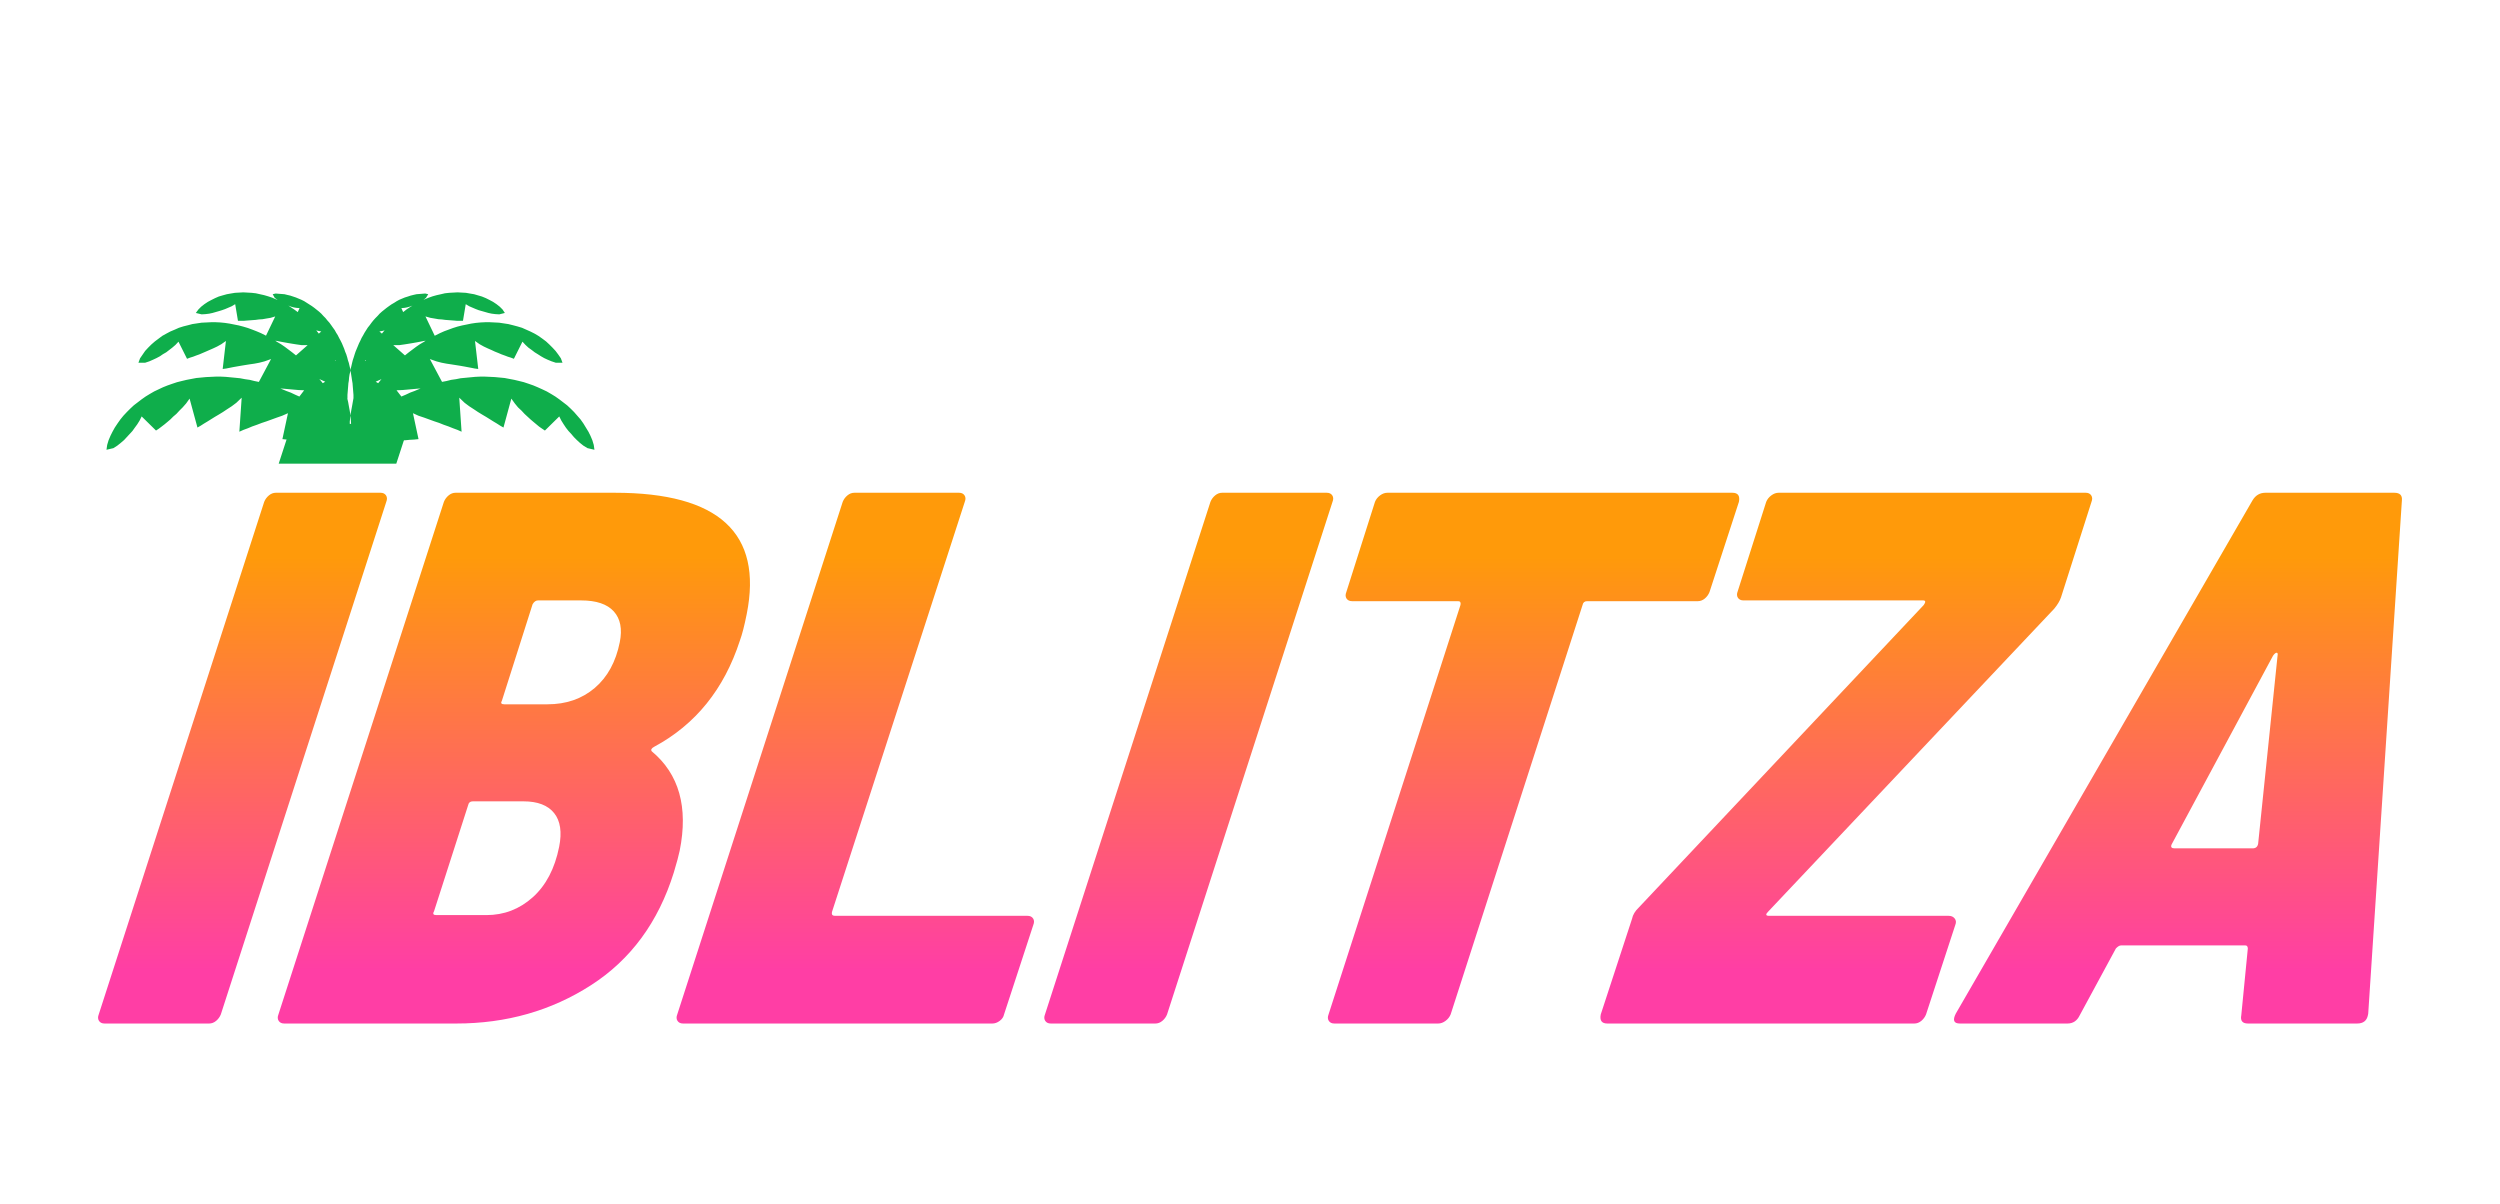
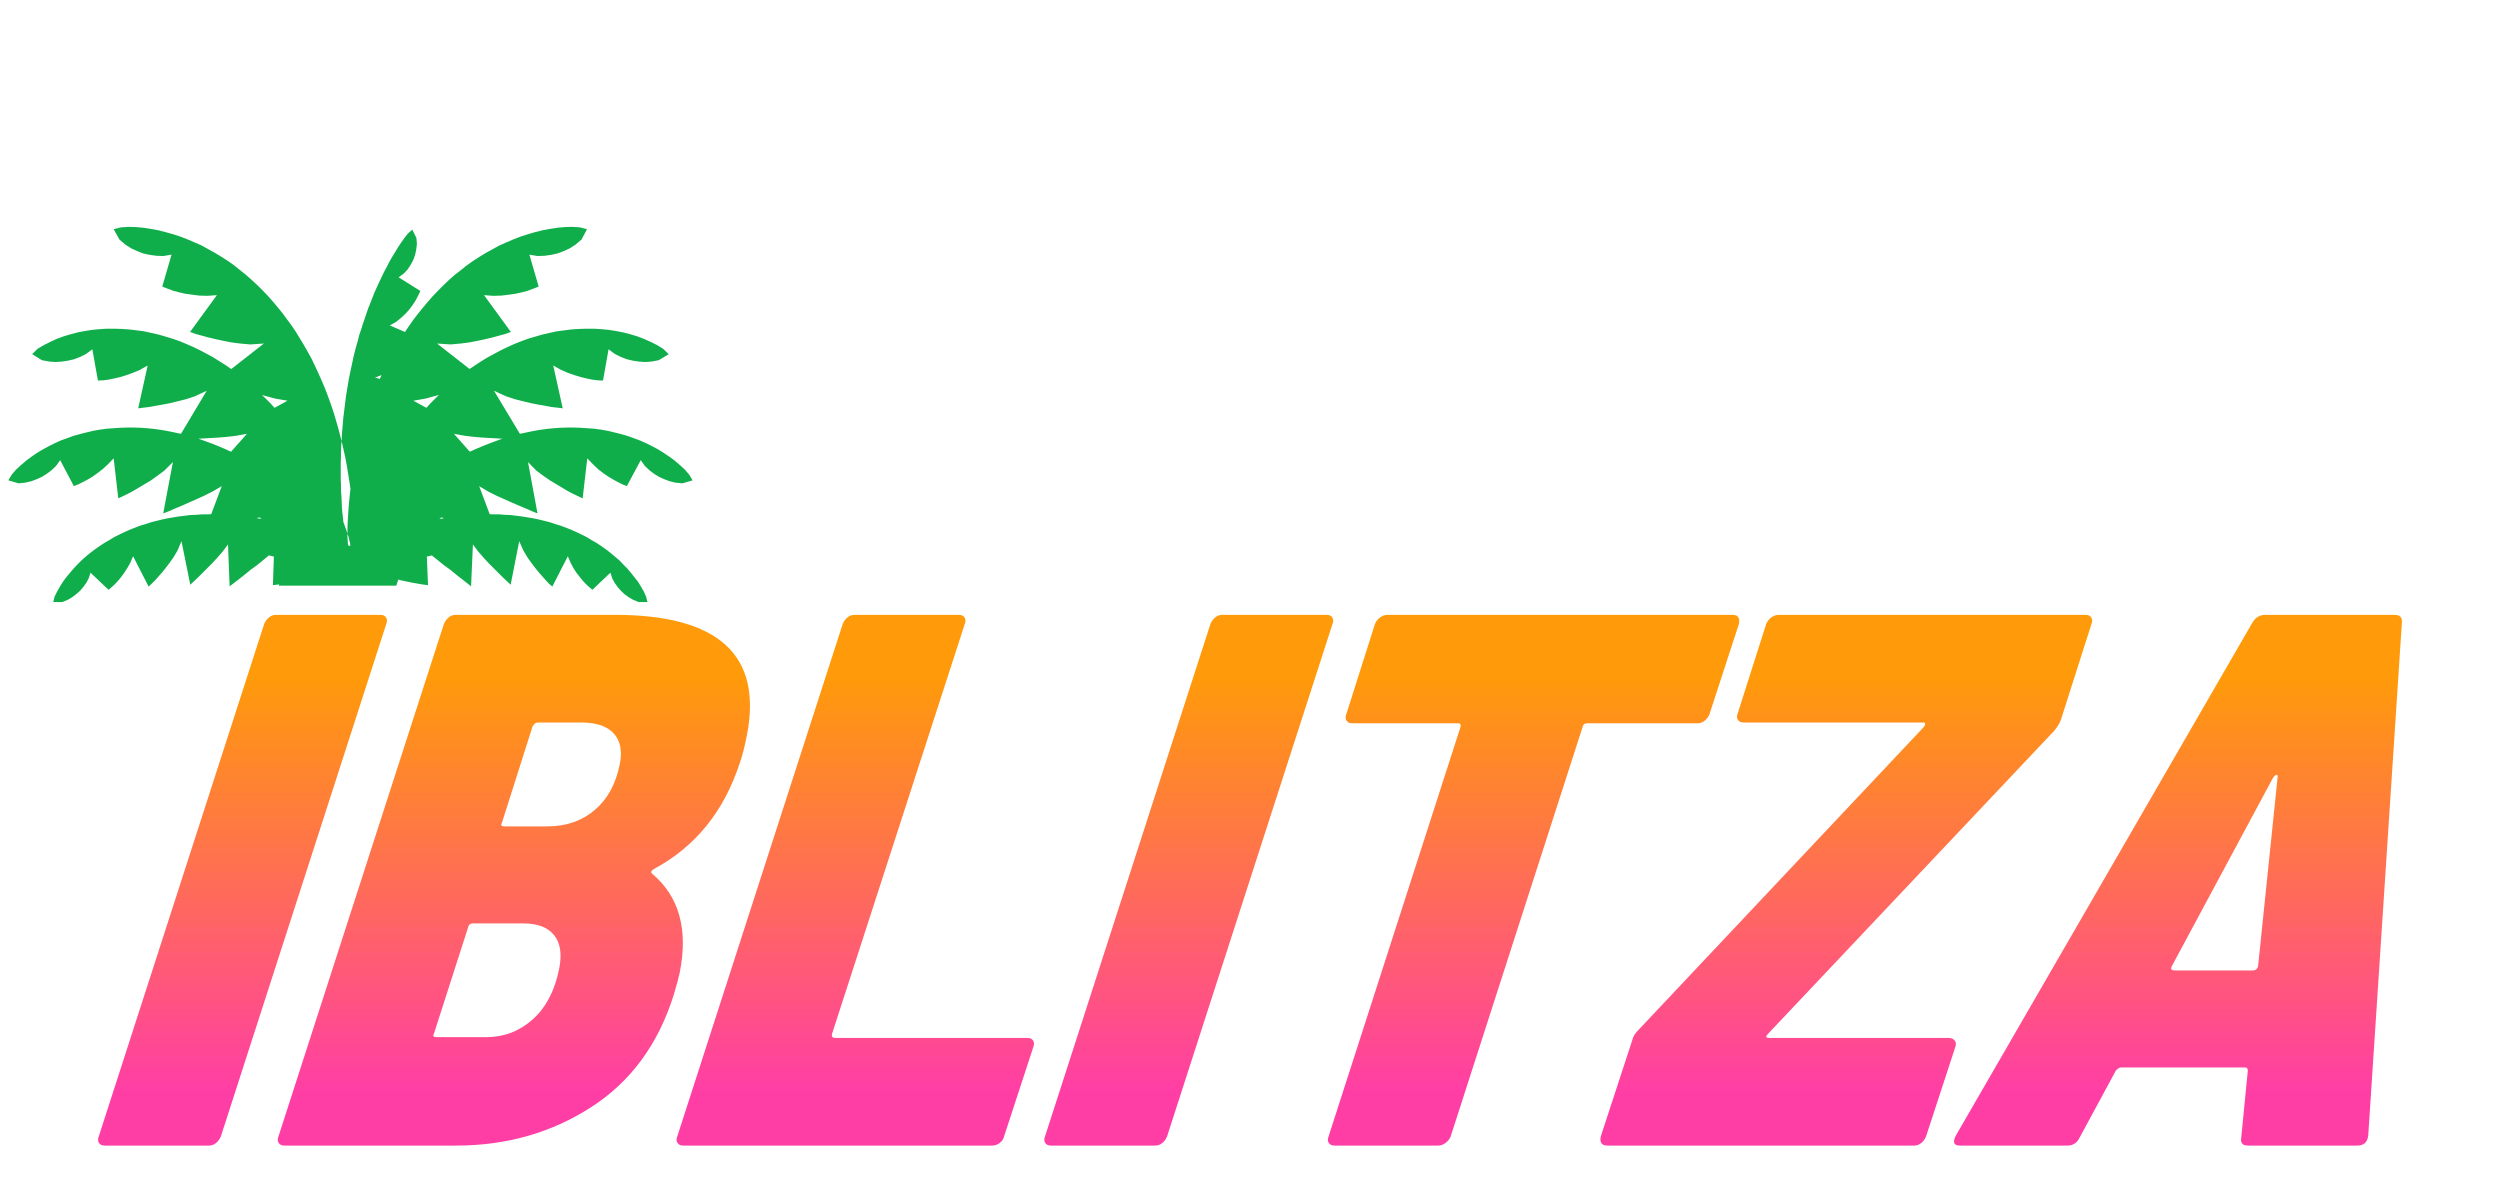
<svg xmlns="http://www.w3.org/2000/svg" viewBox="0 0 1080 520" width="1080" height="520">
  <defs>
-     <linearGradient id="sunset" gradientUnits="userSpaceOnUse" x1="0" y1="212.9" x2="0" y2="442.2">
+     <linearGradient id="sunset" gradientUnits="userSpaceOnUse" x1="0" y1="265.6" x2="0" y2="494.9">
      <stop offset="0.12" stop-color="#ff9a0a" />
      <stop offset="0.9" stop-color="#ff3ea5" />
    </linearGradient>
  </defs>
  <g fill="#0fae4b">
-     <path d="M120.4,200.3 L171.2,200.3 L176.8,183.1 L126.0,183.1Z" />
-     <path d="M151.4,185.6 L152.8,183.9 L154.3,182.6 L156.0,181.4 L157.6,180.2 L159.3,179.1 L161.0,178.0 L162.7,177.0 L164.5,176.0 L166.2,175.0 L168.0,174.0 L169.8,173.1 L171.6,172.2 L173.4,171.3 L175.3,170.5 L177.2,169.6 L179.1,168.9 L181.0,168.1 L182.9,167.4 L184.9,166.8 L186.8,166.2 L188.8,165.6 L190.8,165.0 L192.9,164.6 L194.9,164.1 L197.0,163.8 L199.0,163.4 L201.1,163.2 L203.2,163.0 L205.3,162.8 L207.4,162.7 L209.5,162.7 L211.7,162.8 L213.8,162.9 L215.9,163.1 L218.0,163.3 L220.1,163.7 L222.2,164.1 L224.3,164.6 L226.3,165.1 L228.4,165.8 L230.4,166.5 L232.3,167.3 L234.3,168.2 L236.2,169.1 L238.1,170.2 L239.9,171.3 L241.6,172.5 L243.3,173.8 L245.0,175.1 L246.5,176.5 L248.0,178.0 L249.4,179.6 L250.8,181.2 L252.0,182.9 L253.1,184.7 L254.2,186.5 L255.1,188.3 L255.9,190.2 L256.5,192.2 L256.8,194.3 L256.8,194.3 L253.8,193.6 L252.0,192.5 L250.5,191.3 L249.2,190.1 L247.9,188.8 L246.8,187.5 L245.6,186.2 L244.5,184.8 L243.5,183.3 L242.5,181.7 L241.6,179.9 L235.4,186.0 L234.2,185.2 L232.9,184.3 L231.7,183.3 L230.5,182.3 L229.2,181.2 L227.9,180.0 L226.6,178.8 L225.3,177.4 L223.8,176.0 L222.4,174.3 L220.9,172.2 L217.5,184.7 L216.1,183.9 L214.7,183.0 L213.2,182.1 L211.6,181.1 L210.0,180.1 L208.3,179.1 L206.5,178.0 L204.7,176.8 L202.7,175.5 L200.7,174.0 L198.4,171.8 L199.4,186.5 L197.6,185.7 L195.7,185.0 L193.7,184.2 L191.7,183.5 L189.7,182.7 L187.6,182.0 L185.4,181.2 L183.2,180.4 L180.8,179.6 L178.4,178.5 L180.8,189.7 L178.9,189.9 L177.0,190.0 L175.0,190.2 L173.0,190.2 L170.9,190.3 L168.9,190.3 L166.7,190.3 L164.5,190.2 L162.3,190.0 L159.9,189.6 L157.5,189.1 L154.9,188.2 L151.4,185.6Z M151.4,185.6 L151.8,183.6 L152.6,181.9 L153.5,180.2 L154.4,178.5 L155.4,176.9 L156.4,175.3 L157.4,173.7 L158.5,172.1 L159.6,170.5 L160.7,169.0 L161.8,167.5 L163.0,166.0 L164.2,164.5 L165.4,163.0 L166.7,161.6 L168.0,160.1 L169.4,158.7 L170.7,157.4 L172.2,156.0 L173.6,154.7 L175.1,153.4 L176.6,152.2 L178.2,151.0 L179.8,149.8 L181.4,148.7 L183.1,147.7 L184.8,146.6 L186.5,145.7 L188.3,144.8 L190.1,143.9 L191.9,143.1 L193.8,142.4 L195.7,141.7 L197.6,141.1 L199.6,140.6 L201.6,140.2 L203.5,139.8 L205.5,139.5 L207.6,139.3 L209.6,139.2 L211.6,139.2 L213.6,139.3 L215.6,139.4 L217.6,139.7 L219.6,140.0 L221.6,140.5 L223.5,141.0 L225.5,141.6 L227.3,142.4 L229.1,143.2 L230.9,144.1 L232.6,145.1 L234.3,146.3 L235.9,147.5 L237.3,148.8 L238.7,150.2 L240.0,151.6 L241.2,153.2 L242.3,154.8 L243.0,156.7 L243.0,156.7 L240.1,156.7 L238.3,156.1 L236.6,155.4 L235.1,154.7 L233.7,153.9 L232.3,153.0 L231.0,152.2 L229.7,151.2 L228.3,150.2 L227.0,149.0 L225.7,147.6 L222.0,155.0 L220.7,154.5 L219.4,154.1 L218.1,153.6 L216.7,153.1 L215.3,152.5 L213.8,151.9 L212.3,151.2 L210.7,150.5 L209.0,149.7 L207.2,148.7 L205.2,147.3 L206.6,159.4 L205.1,159.2 L203.6,158.9 L202.0,158.6 L200.4,158.3 L198.7,158.0 L196.8,157.7 L194.9,157.4 L192.9,157.1 L190.8,156.7 L188.5,156.1 L185.7,155.1 L192.2,167.3 L190.4,167.3 L188.5,167.4 L186.6,167.5 L184.6,167.6 L182.6,167.8 L180.5,167.9 L178.3,168.1 L176.1,168.3 L173.8,168.5 L171.3,168.6 L177.9,177.1 L176.3,178.0 L174.8,178.9 L173.2,179.8 L171.5,180.7 L169.8,181.6 L168.1,182.4 L166.2,183.3 L164.3,184.1 L162.4,184.8 L160.2,185.5 L158.0,186.1 L155.4,186.4 L151.4,185.6Z M151.4,185.6 L151.1,183.8 L151.1,182.1 L151.3,180.4 L151.5,178.7 L151.8,177.0 L152.1,175.4 L152.4,173.7 L152.7,172.0 L153.1,170.4 L153.5,168.7 L154.0,167.1 L154.5,165.4 L155.0,163.8 L155.5,162.2 L156.1,160.6 L156.7,158.9 L157.4,157.3 L158.1,155.7 L158.9,154.2 L159.6,152.6 L160.5,151.1 L161.4,149.5 L162.3,148.0 L163.3,146.6 L164.3,145.1 L165.3,143.7 L166.5,142.3 L167.6,140.9 L168.8,139.6 L170.1,138.3 L171.4,137.1 L172.8,135.9 L174.2,134.8 L175.6,133.7 L177.1,132.7 L178.7,131.7 L180.3,130.8 L181.9,130.0 L183.5,129.3 L185.2,128.6 L186.9,128.0 L188.7,127.5 L190.5,127.1 L192.2,126.7 L194.0,126.5 L195.8,126.4 L197.7,126.3 L199.5,126.4 L201.3,126.5 L203.0,126.8 L204.8,127.1 L206.5,127.6 L208.2,128.1 L209.9,128.8 L211.5,129.6 L213.0,130.4 L214.5,131.4 L215.9,132.5 L217.1,133.7 L218.1,135.2 L218.1,135.2 L215.7,135.8 L214.0,135.7 L212.4,135.5 L211.0,135.2 L209.6,134.8 L208.2,134.4 L206.8,134.0 L205.5,133.5 L204.1,132.9 L202.7,132.3 L201.2,131.4 L200.0,138.6 L198.8,138.6 L197.6,138.6 L196.4,138.5 L195.1,138.4 L193.8,138.3 L192.4,138.2 L190.9,138.0 L189.4,137.9 L187.7,137.6 L185.9,137.3 L183.8,136.7 L188.5,146.5 L187.3,146.7 L186.0,146.9 L184.6,147.1 L183.1,147.3 L181.6,147.6 L180.0,147.9 L178.3,148.2 L176.5,148.5 L174.6,148.8 L172.5,149.1 L169.9,149.1 L179.1,157.2 L177.6,157.8 L176.1,158.4 L174.5,159.1 L172.9,159.8 L171.3,160.6 L169.6,161.4 L167.9,162.2 L166.1,163.1 L164.3,164.0 L162.3,164.9 L170.5,169.8 L169.5,171.1 L168.5,172.3 L167.5,173.6 L166.4,174.8 L165.3,176.1 L164.1,177.4 L162.9,178.7 L161.6,180.0 L160.2,181.3 L158.7,182.6 L157.0,183.8 L154.9,184.9 L151.4,185.6Z M151.4,185.6 L150.9,184.4 L150.6,183.1 L150.5,181.9 L150.3,180.6 L150.2,179.4 L150.1,178.2 L150.1,176.9 L150.1,175.7 L150.0,174.4 L150.0,173.2 L150.1,171.9 L150.1,170.6 L150.2,169.4 L150.3,168.1 L150.4,166.9 L150.5,165.6 L150.7,164.4 L150.8,163.1 L151.0,161.8 L151.3,160.6 L151.5,159.3 L151.8,158.1 L152.1,156.8 L152.4,155.6 L152.8,154.4 L153.2,153.1 L153.6,151.9 L154.1,150.7 L154.6,149.5 L155.1,148.3 L155.7,147.1 L156.2,146.0 L156.9,144.8 L157.5,143.7 L158.2,142.6 L158.9,141.5 L159.7,140.5 L160.5,139.4 L161.3,138.4 L162.2,137.4 L163.1,136.5 L164.0,135.5 L165.0,134.6 L166.0,133.8 L167.0,133.0 L168.1,132.2 L169.1,131.5 L170.3,130.8 L171.4,130.1 L172.5,129.5 L173.7,129.0 L174.9,128.5 L176.2,128.1 L177.4,127.7 L178.6,127.4 L179.9,127.1 L181.2,127.0 L182.4,126.9 L183.7,126.8 L185.0,127.1 L185.0,127.1 L184.0,128.7 L183.0,129.5 L182.0,130.2 L181.0,130.8 L180.0,131.3 L179.0,131.7 L178.0,132.1 L176.9,132.5 L175.8,132.8 L174.7,133.0 L173.4,133.1 L175.6,138.1 L174.8,138.7 L173.9,139.2 L173.1,139.7 L172.1,140.2 L171.2,140.7 L170.2,141.1 L169.2,141.6 L168.1,142.1 L166.8,142.5 L165.5,142.9 L163.9,143.2 L170.1,148.4 L169.3,149.0 L168.4,149.6 L167.5,150.3 L166.5,150.9 L165.5,151.6 L164.4,152.3 L163.3,153.0 L162.2,153.7 L160.9,154.5 L159.5,155.2 L157.6,155.8 L166.0,159.4 L165.1,160.3 L164.1,161.1 L163.2,162.0 L162.2,162.9 L161.2,163.8 L160.2,164.8 L159.1,165.8 L158.0,166.8 L156.9,167.8 L155.6,168.8 L162.4,170.8 L161.9,171.9 L161.4,173.0 L160.9,174.1 L160.4,175.3 L159.8,176.4 L159.2,177.6 L158.5,178.7 L157.8,179.9 L157.0,181.0 L156.1,182.2 L155.1,183.4 L153.8,184.5 L151.4,185.6Z M151.4,185.6 L150.0,183.9 L148.4,182.6 L146.8,181.4 L145.2,180.2 L143.5,179.1 L141.8,178.0 L140.1,177.0 L138.3,176.0 L136.6,175.0 L134.8,174.0 L133.0,173.1 L131.2,172.2 L129.3,171.3 L127.5,170.5 L125.6,169.6 L123.7,168.9 L121.8,168.1 L119.9,167.4 L117.9,166.8 L115.9,166.2 L113.9,165.6 L111.9,165.0 L109.9,164.6 L107.9,164.1 L105.8,163.8 L103.7,163.4 L101.7,163.2 L99.6,163.0 L97.5,162.8 L95.4,162.7 L93.2,162.7 L91.1,162.8 L89.0,162.9 L86.9,163.1 L84.8,163.3 L82.7,163.7 L80.6,164.1 L78.5,164.6 L76.5,165.1 L74.4,165.8 L72.4,166.5 L70.4,167.3 L68.5,168.2 L66.6,169.1 L64.7,170.2 L62.9,171.3 L61.2,172.5 L59.5,173.8 L57.8,175.1 L56.3,176.5 L54.8,178.0 L53.3,179.6 L52.0,181.2 L50.8,182.9 L49.6,184.7 L48.6,186.5 L47.7,188.3 L46.9,190.2 L46.3,192.2 L46.0,194.3 L46.0,194.3 L49.0,193.6 L50.7,192.5 L52.2,191.3 L53.6,190.1 L54.8,188.8 L56.0,187.5 L57.2,186.2 L58.2,184.8 L59.3,183.3 L60.3,181.7 L61.2,179.9 L67.4,186.0 L68.6,185.2 L69.8,184.3 L71.1,183.3 L72.3,182.3 L73.6,181.2 L74.8,180.0 L76.2,178.8 L77.5,177.4 L78.9,176.0 L80.4,174.3 L81.9,172.2 L85.3,184.7 L86.7,183.9 L88.1,183.0 L89.6,182.1 L91.2,181.1 L92.8,180.1 L94.5,179.1 L96.3,178.0 L98.1,176.8 L100.1,175.5 L102.1,174.0 L104.4,171.8 L103.4,186.5 L105.2,185.7 L107.1,185.0 L109.0,184.2 L111.0,183.5 L113.1,182.7 L115.2,182.0 L117.4,181.2 L119.6,180.4 L121.9,179.6 L124.4,178.5 L122.0,189.7 L123.9,189.9 L125.8,190.0 L127.8,190.2 L129.8,190.2 L131.8,190.3 L133.9,190.3 L136.1,190.3 L138.3,190.2 L140.5,190.0 L142.8,189.6 L145.3,189.1 L147.9,188.2 L151.4,185.6Z M151.4,185.6 L150.9,183.6 L150.2,181.9 L149.3,180.2 L148.4,178.5 L147.4,176.9 L146.4,175.3 L145.4,173.7 L144.3,172.1 L143.2,170.5 L142.1,169.0 L141.0,167.5 L139.8,166.0 L138.6,164.5 L137.3,163.0 L136.1,161.6 L134.8,160.1 L133.4,158.7 L132.0,157.4 L130.6,156.0 L129.2,154.7 L127.7,153.4 L126.2,152.2 L124.6,151.0 L123.0,149.8 L121.4,148.7 L119.7,147.7 L118.0,146.6 L116.3,145.7 L114.5,144.8 L112.7,143.9 L110.8,143.1 L109.0,142.4 L107.1,141.7 L105.1,141.1 L103.2,140.6 L101.2,140.2 L99.2,139.8 L97.2,139.5 L95.2,139.3 L93.2,139.2 L91.2,139.2 L89.2,139.3 L87.1,139.4 L85.1,139.7 L83.1,140.0 L81.2,140.5 L79.2,141.0 L77.3,141.6 L75.5,142.4 L73.6,143.2 L71.9,144.1 L70.1,145.1 L68.5,146.3 L66.9,147.5 L65.4,148.8 L64.0,150.2 L62.7,151.6 L61.6,153.2 L60.5,154.8 L59.8,156.7 L59.8,156.7 L62.7,156.7 L64.5,156.1 L66.1,155.4 L67.6,154.7 L69.1,153.9 L70.4,153.0 L71.8,152.2 L73.1,151.2 L74.4,150.2 L75.8,149.0 L77.1,147.6 L80.8,155.0 L82.1,154.5 L83.4,154.1 L84.7,153.6 L86.1,153.1 L87.5,152.5 L88.9,151.9 L90.5,151.2 L92.1,150.5 L93.8,149.7 L95.6,148.7 L97.6,147.3 L96.2,159.4 L97.7,159.2 L99.2,158.9 L100.7,158.6 L102.4,158.3 L104.1,158.0 L105.9,157.7 L107.8,157.4 L109.9,157.1 L112.0,156.7 L114.3,156.1 L117.1,155.1 L110.6,167.3 L112.4,167.3 L114.3,167.4 L116.2,167.5 L118.2,167.6 L120.2,167.8 L122.3,167.9 L124.5,168.1 L126.7,168.3 L129.0,168.5 L131.4,168.6 L124.9,177.1 L126.4,178.0 L128.0,178.9 L129.6,179.8 L131.3,180.7 L133.0,181.6 L134.7,182.4 L136.5,183.3 L138.4,184.1 L140.4,184.8 L142.5,185.5 L144.8,186.1 L147.4,186.4 L151.4,185.6Z M151.4,185.6 L151.7,183.8 L151.6,182.1 L151.5,180.4 L151.3,178.7 L151.0,177.0 L150.7,175.4 L150.4,173.7 L150.0,172.0 L149.7,170.4 L149.2,168.7 L148.8,167.1 L148.3,165.4 L147.8,163.8 L147.3,162.2 L146.7,160.6 L146.0,158.9 L145.4,157.3 L144.7,155.7 L143.9,154.2 L143.1,152.6 L142.3,151.1 L141.4,149.5 L140.5,148.0 L139.5,146.6 L138.5,145.1 L137.4,143.7 L136.3,142.3 L135.2,140.9 L133.9,139.6 L132.7,138.3 L131.4,137.1 L130.0,135.9 L128.6,134.8 L127.1,133.7 L125.6,132.7 L124.1,131.7 L122.5,130.8 L120.9,130.0 L119.2,129.3 L117.6,128.6 L115.8,128.0 L114.1,127.5 L112.3,127.1 L110.5,126.7 L108.7,126.5 L106.9,126.4 L105.1,126.3 L103.3,126.4 L101.5,126.5 L99.7,126.8 L98.0,127.1 L96.2,127.6 L94.5,128.1 L92.9,128.8 L91.3,129.6 L89.8,130.4 L88.3,131.4 L86.9,132.5 L85.7,133.7 L84.6,135.2 L84.6,135.2 L87.1,135.8 L88.8,135.7 L90.4,135.5 L91.8,135.2 L93.2,134.8 L94.6,134.4 L95.9,134.0 L97.3,133.5 L98.7,132.9 L100.1,132.3 L101.6,131.4 L102.8,138.6 L104.0,138.6 L105.2,138.6 L106.4,138.5 L107.7,138.4 L109.0,138.3 L110.4,138.2 L111.8,138.0 L113.4,137.9 L115.1,137.6 L116.9,137.3 L118.9,136.7 L114.2,146.5 L115.5,146.7 L116.8,146.9 L118.2,147.1 L119.7,147.3 L121.2,147.6 L122.8,147.9 L124.5,148.2 L126.3,148.5 L128.2,148.8 L130.3,149.1 L132.9,149.1 L123.7,157.2 L125.1,157.8 L126.7,158.4 L128.2,159.1 L129.8,159.8 L131.5,160.6 L133.1,161.4 L134.9,162.2 L136.6,163.1 L138.5,164.0 L140.5,164.9 L132.3,169.8 L133.3,171.1 L134.3,172.3 L135.3,173.6 L136.4,174.8 L137.5,176.1 L138.6,177.4 L139.9,178.7 L141.2,180.0 L142.6,181.3 L144.1,182.6 L145.8,183.8 L147.8,184.9 L151.4,185.6Z M151.4,185.6 L151.9,184.4 L152.2,183.1 L152.3,181.9 L152.5,180.6 L152.6,179.4 L152.6,178.2 L152.7,176.9 L152.7,175.7 L152.7,174.4 L152.7,173.2 L152.7,171.9 L152.7,170.6 L152.6,169.4 L152.5,168.1 L152.4,166.9 L152.3,165.6 L152.1,164.4 L151.9,163.1 L151.7,161.8 L151.5,160.6 L151.3,159.3 L151.0,158.1 L150.7,156.8 L150.3,155.6 L150.0,154.4 L149.6,153.1 L149.1,151.9 L148.7,150.7 L148.2,149.5 L147.7,148.3 L147.1,147.1 L146.5,146.0 L145.9,144.8 L145.2,143.7 L144.6,142.6 L143.8,141.5 L143.1,140.5 L142.3,139.4 L141.4,138.4 L140.6,137.4 L139.7,136.5 L138.8,135.5 L137.8,134.6 L136.8,133.8 L135.8,133.0 L134.7,132.2 L133.6,131.5 L132.5,130.8 L131.4,130.1 L130.2,129.5 L129.0,129.0 L127.8,128.5 L126.6,128.1 L125.4,127.7 L124.1,127.4 L122.9,127.1 L121.6,127.0 L120.3,126.9 L119.1,126.8 L117.8,127.1 L117.8,127.1 L118.7,128.7 L119.8,129.5 L120.8,130.2 L121.7,130.8 L122.7,131.3 L123.7,131.7 L124.8,132.1 L125.8,132.5 L126.9,132.8 L128.1,133.0 L129.4,133.1 L127.2,138.1 L128.0,138.7 L128.9,139.2 L129.7,139.7 L130.6,140.2 L131.6,140.7 L132.6,141.1 L133.6,141.6 L134.7,142.1 L135.9,142.5 L137.3,142.9 L138.8,143.2 L132.7,148.4 L133.5,149.0 L134.4,149.6 L135.3,150.3 L136.3,150.9 L137.3,151.6 L138.3,152.3 L139.4,153.0 L140.6,153.7 L141.9,154.5 L143.3,155.2 L145.1,155.8 L136.8,159.4 L137.7,160.3 L138.6,161.1 L139.6,162.0 L140.6,162.9 L141.6,163.8 L142.6,164.8 L143.7,165.8 L144.8,166.8 L145.9,167.8 L147.2,168.8 L140.4,170.8 L140.9,171.9 L141.4,173.0 L141.9,174.1 L142.4,175.3 L143.0,176.4 L143.6,177.6 L144.3,178.7 L145.0,179.9 L145.8,181.0 L146.7,182.2 L147.7,183.4 L148.9,184.5 L151.4,185.6Z" />
+     <path d="M120.4,253.0 L171.2,253.0 L176.8,235.8 L126.0,235.8Z" />
+     <path d="M151.4,238.4 L153.3,236.6 L155.4,235.4 L157.6,234.3 L159.7,233.3 L161.9,232.4 L164.1,231.5 L166.3,230.7 L168.5,229.9 L170.8,229.1 L173.0,228.4 L175.3,227.7 L177.6,227.0 L179.9,226.4 L182.2,225.8 L184.5,225.3 L186.8,224.8 L189.2,224.3 L191.5,223.9 L193.9,223.5 L196.3,223.2 L198.7,222.9 L201.1,222.6 L203.5,222.4 L205.9,222.3 L208.4,222.2 L210.8,222.1 L213.2,222.2 L215.7,222.2 L218.1,222.4 L220.6,222.5 L223.0,222.8 L225.4,223.1 L227.9,223.5 L230.3,223.9 L232.7,224.4 L235.1,225.0 L237.5,225.6 L239.9,226.4 L242.2,227.1 L244.6,228.0 L246.9,228.9 L249.1,229.9 L251.4,231.0 L253.6,232.1 L255.7,233.4 L257.8,234.6 L259.9,236.0 L261.9,237.4 L263.8,238.9 L265.7,240.5 L267.6,242.1 L269.3,243.9 L271.0,245.6 L272.6,247.5 L274.1,249.4 L275.6,251.3 L276.9,253.4 L278.1,255.5 L279.1,257.7 L279.7,260.1 L279.7,260.1 L275.9,260.1 L273.5,259.1 L271.6,258.0 L269.8,256.7 L268.3,255.3 L266.9,253.7 L265.6,251.9 L264.5,249.9 L263.7,247.4 L255.9,254.8 L254.5,253.6 L253.1,252.3 L251.7,250.8 L250.4,249.2 L249.0,247.4 L247.7,245.4 L246.5,243.1 L245.3,240.3 L238.6,253.4 L237.1,252.1 L235.7,250.6 L234.2,248.9 L232.7,247.2 L231.1,245.2 L229.5,243.1 L227.8,240.7 L226.1,237.8 L224.3,233.8 L220.6,252.6 L218.8,250.9 L217.0,249.2 L215.1,247.3 L213.2,245.4 L211.1,243.3 L209.0,241.0 L206.7,238.4 L204.3,235.2 L203.5,253.3 L201.4,251.6 L199.2,249.9 L196.9,248.1 L194.6,246.2 L192.1,244.4 L189.6,242.4 L187.0,240.3 L184.3,237.9 L184.9,252.8 L182.6,252.5 L180.3,252.1 L178.0,251.7 L175.6,251.2 L173.2,250.7 L170.8,250.0 L168.3,249.3 L165.8,248.5 L163.2,247.5 L160.5,246.3 L157.8,244.9 L154.9,242.9 L151.4,238.4Z M151.4,238.4 L152.6,235.5 L154.3,233.2 L156.1,231.0 L157.9,228.9 L159.9,226.9 L161.8,224.9 L163.8,222.9 L165.8,221.0 L167.9,219.1 L169.9,217.3 L172.1,215.4 L174.2,213.6 L176.4,211.9 L178.6,210.2 L180.9,208.5 L183.2,206.8 L185.5,205.2 L187.9,203.7 L190.3,202.1 L192.7,200.7 L195.2,199.2 L197.7,197.8 L200.3,196.5 L202.8,195.2 L205.5,194.0 L208.1,192.9 L210.8,191.8 L213.5,190.8 L216.2,189.8 L219.0,188.9 L221.8,188.1 L224.6,187.4 L227.5,186.8 L230.4,186.2 L233.3,185.7 L236.2,185.3 L239.1,185.0 L242.0,184.8 L245.0,184.7 L247.9,184.7 L250.8,184.8 L253.8,185.0 L256.7,185.2 L259.6,185.6 L262.5,186.1 L265.4,186.8 L268.2,187.5 L271.0,188.3 L273.8,189.3 L276.5,190.3 L279.2,191.5 L281.8,192.8 L284.4,194.2 L286.8,195.7 L289.2,197.3 L291.5,199.0 L293.7,200.9 L295.8,202.8 L297.7,205.0 L299.2,207.5 L299.2,207.5 L294.8,208.8 L291.8,208.5 L289.3,207.9 L286.9,207.0 L284.7,206.0 L282.6,204.7 L280.6,203.2 L278.6,201.3 L276.8,198.8 L270.8,210.0 L268.8,209.2 L266.8,208.2 L264.8,207.1 L262.8,205.9 L260.6,204.4 L258.4,202.7 L256.2,200.6 L253.7,198.0 L251.7,215.3 L249.6,214.3 L247.5,213.3 L245.2,212.1 L242.9,210.7 L240.4,209.2 L237.7,207.6 L234.8,205.6 L231.7,203.3 L228.1,199.6 L232.2,221.8 L229.7,220.8 L227.0,219.6 L224.1,218.4 L221.1,217.1 L218.0,215.7 L214.6,214.2 L211.0,212.4 L207.0,210.0 L214.5,230.0 L211.4,229.1 L208.2,228.3 L205.0,227.4 L201.6,226.5 L198.1,225.5 L194.5,224.6 L190.7,223.5 L186.7,222.1 L194.3,238.0 L191.7,238.7 L189.1,239.4 L186.4,240.0 L183.6,240.6 L180.8,241.2 L177.9,241.7 L174.9,242.1 L171.7,242.4 L168.5,242.6 L165.0,242.6 L161.4,242.3 L157.3,241.5 L151.4,238.4Z M151.4,238.4 L151.4,235.0 L152.2,232.0 L153.1,229.0 L154.2,226.2 L155.2,223.3 L156.4,220.5 L157.6,217.8 L158.9,215.0 L160.2,212.3 L161.5,209.5 L162.9,206.8 L164.4,204.2 L165.9,201.5 L167.5,198.9 L169.1,196.2 L170.7,193.7 L172.5,191.1 L174.2,188.6 L176.1,186.1 L178.0,183.6 L179.9,181.2 L181.9,178.8 L184.0,176.4 L186.1,174.1 L188.3,171.9 L190.6,169.7 L192.9,167.5 L195.2,165.4 L197.7,163.4 L200.2,161.4 L202.7,159.5 L205.4,157.7 L208.0,156.0 L210.8,154.3 L213.6,152.8 L216.4,151.3 L219.3,149.9 L222.2,148.6 L225.2,147.4 L228.2,146.3 L231.3,145.4 L234.4,144.5 L237.5,143.8 L240.7,143.1 L243.9,142.7 L247.0,142.3 L250.2,142.1 L253.4,142.0 L256.6,142.0 L259.8,142.2 L263.0,142.5 L266.1,143.0 L269.2,143.6 L272.3,144.4 L275.3,145.3 L278.2,146.4 L281.1,147.7 L283.9,149.1 L286.5,150.7 L288.9,153.0 L288.9,153.0 L284.6,155.6 L281.5,156.2 L278.7,156.4 L276.0,156.2 L273.3,155.8 L270.8,155.2 L268.2,154.2 L265.6,152.9 L262.9,150.9 L260.5,164.4 L258.2,164.3 L255.8,164.0 L253.4,163.5 L250.9,162.9 L248.3,162.1 L245.4,161.1 L242.4,159.8 L239.0,157.9 L243.1,176.4 L240.7,176.1 L238.1,175.8 L235.5,175.3 L232.6,174.8 L229.5,174.2 L226.2,173.4 L222.6,172.5 L218.6,171.2 L213.4,168.8 L226.1,189.9 L223.1,189.8 L220.0,189.6 L216.7,189.5 L213.2,189.3 L209.4,189.1 L205.5,188.8 L201.1,188.3 L196.1,187.4 L211.5,204.8 L208.1,205.1 L204.6,205.4 L200.9,205.8 L197.2,206.2 L193.3,206.6 L189.2,207.1 L185.0,207.5 L180.4,207.7 L194.5,220.7 L192.2,222.4 L189.8,224.2 L187.3,225.9 L184.8,227.6 L182.2,229.3 L179.4,230.9 L176.5,232.6 L173.5,234.1 L170.3,235.6 L166.9,237.0 L163.1,238.3 L158.6,239.1 L151.4,238.4Z M151.4,238.4 L150.3,235.0 L150.1,231.8 L150.1,228.6 L150.2,225.4 L150.4,222.3 L150.6,219.1 L150.9,216.0 L151.2,212.9 L151.6,209.7 L152.1,206.6 L152.6,203.5 L153.1,200.4 L153.7,197.3 L154.4,194.2 L155.1,191.1 L155.9,188.0 L156.7,184.9 L157.6,181.8 L158.5,178.7 L159.5,175.7 L160.6,172.6 L161.7,169.6 L162.9,166.6 L164.1,163.6 L165.5,160.7 L166.9,157.7 L168.3,154.8 L169.9,151.9 L171.5,149.1 L173.1,146.3 L174.9,143.5 L176.7,140.8 L178.6,138.1 L180.6,135.5 L182.7,132.9 L184.8,130.4 L187.0,127.9 L189.3,125.5 L191.6,123.2 L194.0,120.9 L196.5,118.7 L199.1,116.7 L201.7,114.6 L204.4,112.7 L207.2,110.9 L210.0,109.2 L212.9,107.6 L215.8,106.0 L218.8,104.7 L221.8,103.4 L224.9,102.2 L228.0,101.2 L231.1,100.3 L234.3,99.5 L237.5,98.9 L240.7,98.4 L243.9,98.1 L247.2,98.0 L250.4,98.2 L253.6,99.0 L253.6,99.0 L251.2,103.5 L248.6,105.7 L246.1,107.3 L243.5,108.5 L240.8,109.5 L238.1,110.1 L235.2,110.5 L232.2,110.6 L228.7,110.0 L232.7,123.8 L230.4,124.7 L228.0,125.6 L225.4,126.3 L222.7,126.9 L219.8,127.3 L216.6,127.7 L213.1,127.8 L209.1,127.5 L220.7,143.4 L218.2,144.3 L215.6,145.0 L212.7,145.8 L209.7,146.5 L206.5,147.2 L202.9,147.9 L199.1,148.4 L194.6,148.8 L188.8,148.4 L209.0,164.2 L206.0,165.2 L202.8,166.4 L199.5,167.5 L196.0,168.7 L192.3,169.9 L188.2,171.0 L183.8,172.2 L178.6,173.1 L199.8,184.8 L196.5,186.3 L193.1,187.9 L189.7,189.6 L186.1,191.3 L182.4,193.1 L178.6,195.0 L174.5,196.8 L170.1,198.6 L188.2,206.8 L186.5,209.3 L184.8,211.8 L182.9,214.3 L181.0,216.8 L178.9,219.4 L176.7,222.0 L174.4,224.5 L171.9,227.1 L169.2,229.6 L166.2,232.1 L162.9,234.5 L158.8,236.8 L151.4,238.4Z M151.4,238.4 L149.4,236.6 L147.3,235.4 L145.2,234.3 L143.1,233.3 L140.9,232.4 L138.7,231.5 L136.5,230.7 L134.2,229.9 L132.0,229.1 L129.8,228.4 L127.5,227.7 L125.2,227.0 L122.9,226.4 L120.6,225.8 L118.3,225.3 L116.0,224.8 L113.6,224.3 L111.2,223.9 L108.9,223.5 L106.5,223.2 L104.1,222.9 L101.7,222.6 L99.3,222.4 L96.9,222.3 L94.4,222.2 L92.0,222.1 L89.6,222.2 L87.1,222.2 L84.7,222.4 L82.2,222.5 L79.8,222.8 L77.3,223.1 L74.9,223.5 L72.5,223.9 L70.1,224.4 L67.7,225.0 L65.3,225.6 L62.9,226.4 L60.5,227.1 L58.2,228.0 L55.9,228.9 L53.7,229.9 L51.4,231.0 L49.2,232.1 L47.1,233.4 L45.0,234.6 L42.9,236.0 L40.9,237.4 L38.9,238.9 L37.0,240.5 L35.2,242.1 L33.4,243.9 L31.8,245.6 L30.2,247.5 L28.6,249.4 L27.2,251.3 L25.9,253.4 L24.7,255.5 L23.6,257.7 L23.0,260.1 L23.0,260.1 L26.9,260.1 L29.3,259.1 L31.2,258.0 L32.9,256.7 L34.5,255.3 L35.9,253.7 L37.2,251.9 L38.3,249.9 L39.1,247.4 L46.9,254.8 L48.3,253.6 L49.7,252.3 L51.1,250.8 L52.4,249.2 L53.7,247.4 L55.0,245.4 L56.3,243.1 L57.5,240.3 L64.2,253.4 L65.6,252.1 L67.1,250.6 L68.6,248.9 L70.1,247.2 L71.7,245.2 L73.3,243.1 L75.0,240.7 L76.7,237.8 L78.4,233.8 L82.2,252.6 L84.0,250.9 L85.8,249.2 L87.7,247.3 L89.6,245.4 L91.7,243.3 L93.8,241.0 L96.1,238.4 L98.5,235.2 L99.2,253.3 L101.4,251.6 L103.6,249.9 L105.9,248.1 L108.2,246.2 L110.7,244.4 L113.2,242.4 L115.7,240.3 L118.4,237.9 L117.9,252.8 L120.2,252.5 L122.5,252.1 L124.8,251.7 L127.1,251.2 L129.5,250.7 L132.0,250.0 L134.5,249.3 L137.0,248.5 L139.6,247.5 L142.3,246.3 L145.0,244.9 L147.9,242.9 L151.4,238.4Z M151.4,238.4 L150.2,235.5 L148.5,233.2 L146.7,231.0 L144.8,228.9 L142.9,226.9 L141.0,224.9 L139.0,222.9 L137.0,221.0 L134.9,219.1 L132.8,217.3 L130.7,215.4 L128.6,213.6 L126.4,211.9 L124.1,210.2 L121.9,208.5 L119.6,206.8 L117.3,205.2 L114.9,203.7 L112.5,202.1 L110.0,200.7 L107.6,199.2 L105.1,197.8 L102.5,196.5 L99.9,195.2 L97.3,194.0 L94.7,192.9 L92.0,191.8 L89.3,190.8 L86.5,189.8 L83.8,188.9 L81.0,188.1 L78.1,187.4 L75.3,186.8 L72.4,186.2 L69.5,185.7 L66.6,185.3 L63.7,185.0 L60.8,184.8 L57.8,184.7 L54.9,184.7 L51.9,184.8 L49.0,185.0 L46.1,185.2 L43.2,185.6 L40.3,186.1 L37.4,186.8 L34.6,187.5 L31.7,188.3 L29.0,189.3 L26.2,190.3 L23.6,191.5 L21.0,192.8 L18.4,194.2 L15.9,195.7 L13.6,197.3 L11.3,199.0 L9.1,200.9 L7.0,202.8 L5.1,205.0 L3.6,207.5 L3.6,207.5 L8.0,208.8 L10.9,208.5 L13.5,207.9 L15.9,207.0 L18.1,206.0 L20.2,204.7 L22.2,203.2 L24.2,201.3 L26.0,198.8 L31.9,210.0 L33.9,209.2 L35.9,208.2 L38.0,207.1 L40.0,205.9 L42.1,204.4 L44.3,202.7 L46.6,200.6 L49.1,198.0 L51.1,215.3 L53.2,214.3 L55.3,213.3 L57.5,212.1 L59.9,210.7 L62.4,209.2 L65.1,207.6 L67.9,205.6 L71.0,203.3 L74.7,199.6 L70.5,221.8 L73.1,220.8 L75.8,219.6 L78.7,218.4 L81.6,217.1 L84.8,215.7 L88.1,214.2 L91.7,212.4 L95.8,210.0 L88.3,230.0 L91.4,229.1 L94.5,228.3 L97.8,227.4 L101.2,226.5 L104.7,225.5 L108.3,224.6 L112.1,223.5 L116.1,222.1 L108.5,238.0 L111.1,238.7 L113.7,239.4 L116.4,240.0 L119.1,240.6 L122.0,241.2 L124.9,241.7 L127.9,242.1 L131.1,242.4 L134.3,242.6 L137.7,242.6 L141.4,242.3 L145.5,241.5 L151.4,238.4Z M151.4,238.4 L151.3,235.0 L150.6,232.0 L149.6,229.0 L148.6,226.2 L147.5,223.3 L146.4,220.5 L145.2,217.8 L143.9,215.0 L142.6,212.3 L141.2,209.5 L139.8,206.8 L138.4,204.2 L136.9,201.5 L135.3,198.9 L133.7,196.2 L132.0,193.7 L130.3,191.1 L128.5,188.6 L126.7,186.1 L124.8,183.6 L122.9,181.2 L120.9,178.8 L118.8,176.4 L116.7,174.1 L114.5,171.9 L112.2,169.7 L109.9,167.5 L107.5,165.4 L105.1,163.4 L102.6,161.4 L100.0,159.5 L97.4,157.7 L94.7,156.0 L92.0,154.3 L89.2,152.8 L86.4,151.3 L83.5,149.9 L80.5,148.6 L77.6,147.4 L74.5,146.3 L71.5,145.4 L68.4,144.5 L65.2,143.8 L62.1,143.1 L58.9,142.7 L55.7,142.3 L52.5,142.1 L49.3,142.0 L46.1,142.0 L43.0,142.2 L39.8,142.5 L36.7,143.0 L33.5,143.6 L30.5,144.4 L27.5,145.3 L24.5,146.4 L21.7,147.7 L18.9,149.1 L16.2,150.7 L13.9,153.0 L13.9,153.0 L18.1,155.6 L21.3,156.2 L24.1,156.4 L26.8,156.2 L29.4,155.8 L32.0,155.2 L34.6,154.2 L37.2,152.9 L39.9,150.9 L42.3,164.4 L44.6,164.3 L46.9,164.0 L49.3,163.5 L51.9,162.9 L54.5,162.1 L57.3,161.1 L60.4,159.8 L63.8,157.9 L59.7,176.4 L62.1,176.1 L64.6,175.8 L67.3,175.3 L70.2,174.8 L73.3,174.2 L76.6,173.4 L80.2,172.5 L84.2,171.2 L89.3,168.8 L76.7,189.9 L79.6,189.8 L82.8,189.6 L86.1,189.5 L89.6,189.3 L93.3,189.1 L97.3,188.8 L101.7,188.3 L106.7,187.4 L91.2,204.8 L94.7,205.1 L98.2,205.4 L101.9,205.8 L105.6,206.2 L109.5,206.6 L113.6,207.1 L117.8,207.5 L122.4,207.7 L108.3,220.7 L110.6,222.4 L113.0,224.2 L115.4,225.9 L118.0,227.6 L120.6,229.3 L123.4,230.9 L126.2,232.6 L129.3,234.1 L132.5,235.6 L135.9,237.0 L139.7,238.3 L144.1,239.1 L151.4,238.4Z M151.4,238.4 L152.4,235.0 L152.6,231.8 L152.7,228.6 L152.6,225.4 L152.4,222.3 L152.2,219.1 L151.9,216.0 L151.6,212.9 L151.2,209.7 L150.7,206.6 L150.2,203.5 L149.7,200.4 L149.1,197.3 L148.4,194.2 L147.7,191.1 L146.9,188.0 L146.1,184.9 L145.2,181.8 L144.3,178.7 L143.3,175.7 L142.2,172.6 L141.1,169.6 L139.9,166.6 L138.6,163.6 L137.3,160.7 L135.9,157.7 L134.5,154.8 L132.9,151.9 L131.3,149.1 L129.6,146.3 L127.9,143.5 L126.1,140.8 L124.1,138.1 L122.2,135.5 L120.1,132.9 L118.0,130.4 L115.8,127.9 L113.5,125.5 L111.2,123.2 L108.7,120.9 L106.2,118.7 L103.7,116.7 L101.1,114.6 L98.4,112.7 L95.6,110.9 L92.8,109.2 L89.9,107.6 L87.0,106.0 L84.0,104.7 L81.0,103.4 L77.9,102.2 L74.8,101.2 L71.6,100.3 L68.5,99.5 L65.3,98.9 L62.1,98.4 L58.8,98.1 L55.6,98.0 L52.4,98.2 L49.1,99.0 L49.1,99.0 L51.6,103.5 L54.2,105.7 L56.7,107.3 L59.3,108.5 L61.9,109.5 L64.7,110.1 L67.5,110.5 L70.6,110.6 L74.1,110.0 L70.1,123.8 L72.4,124.7 L74.8,125.6 L77.4,126.3 L80.1,126.9 L83.0,127.3 L86.1,127.7 L89.6,127.8 L93.7,127.5 L82.1,143.4 L84.6,144.3 L87.2,145.0 L90.1,145.8 L93.1,146.5 L96.3,147.2 L99.9,147.9 L103.7,148.4 L108.1,148.8 L114.0,148.4 L93.8,164.2 L96.8,165.2 L99.9,166.4 L103.3,167.5 L106.8,168.7 L110.5,169.9 L114.5,171.0 L118.9,172.2 L124.2,173.1 L103.0,184.8 L106.3,186.3 L109.6,187.9 L113.1,189.6 L116.7,191.3 L120.4,193.1 L124.2,195.0 L128.3,196.8 L132.7,198.6 L114.5,206.8 L116.2,209.3 L118.0,211.8 L119.9,214.3 L121.8,216.8 L123.9,219.4 L126.1,222.0 L128.4,224.5 L130.9,227.1 L133.6,229.6 L136.5,232.1 L139.9,234.5 L144.0,236.8 L151.4,238.4Z M151.4,238.4 L150.1,236.0 L149.6,233.5 L149.1,231.1 L148.7,228.7 L148.4,226.3 L148.2,223.9 L147.9,221.5 L147.7,219.1 L147.6,216.7 L147.5,214.3 L147.3,211.9 L147.3,209.5 L147.2,207.1 L147.2,204.7 L147.2,202.3 L147.2,199.9 L147.3,197.5 L147.3,195.0 L147.4,192.6 L147.6,190.2 L147.7,187.8 L147.9,185.4 L148.1,183.0 L148.3,180.6 L148.6,178.2 L148.9,175.7 L149.2,173.3 L149.5,170.9 L149.9,168.5 L150.3,166.1 L150.7,163.7 L151.2,161.3 L151.7,158.9 L152.2,156.6 L152.7,154.2 L153.3,151.8 L153.9,149.5 L154.6,147.1 L155.2,144.7 L156.0,142.4 L156.7,140.1 L157.5,137.8 L158.3,135.4 L159.1,133.1 L160.0,130.9 L160.9,128.6 L161.8,126.3 L162.8,124.1 L163.8,121.9 L164.9,119.6 L165.9,117.5 L167.1,115.3 L168.2,113.1 L169.4,111.0 L170.7,108.9 L171.9,106.9 L173.3,104.8 L174.7,102.8 L176.2,100.9 L178.1,99.2 L178.1,99.2 L179.9,102.8 L180.1,105.5 L179.8,107.9 L179.3,110.2 L178.5,112.4 L177.4,114.4 L176.1,116.4 L174.4,118.2 L172.2,119.8 L181.6,125.7 L180.6,127.8 L179.6,129.7 L178.3,131.7 L176.9,133.6 L175.3,135.4 L173.4,137.2 L171.2,139.0 L168.4,140.6 L182.4,146.6 L181.1,148.5 L179.5,150.3 L177.9,152.2 L176.0,154.1 L174.0,156.0 L171.8,157.8 L169.3,159.7 L166.3,161.5 L162.0,163.1 L181.0,168.5 L179.2,170.4 L177.2,172.4 L175.1,174.4 L172.8,176.3 L170.4,178.3 L167.7,180.3 L164.8,182.3 L161.1,184.3 L179.3,188.4 L177.2,190.5 L175.0,192.6 L172.7,194.7 L170.4,196.8 L168.0,198.9 L165.4,201.1 L162.7,203.3 L159.7,205.4 L174.7,208.6 L173.8,210.9 L172.9,213.2 L171.9,215.5 L170.8,217.8 L169.6,220.1 L168.3,222.4 L166.9,224.7 L165.4,227.0 L163.7,229.3 L161.8,231.6 L159.6,233.9 L156.8,236.2 L151.4,238.4Z" />
  </g>
-   <path d="M42.66 438.22 114.13 216.80Q114.79 215.17 116.16 214.02Q117.54 212.87 119.18 212.87H164.38Q166.01 212.87 166.77 214.02Q167.52 215.17 166.87 216.80L95.40 438.22Q94.74 439.86 93.37 441.01Q91.99 442.16 90.35 442.16H45.15Q43.51 442.16 42.76 441.01Q42.01 439.86 42.66 438.22ZM197.13 442.16H122.78Q121.14 442.16 120.39 441.01Q119.63 439.86 120.29 438.22L191.76 216.80Q192.42 215.17 193.79 214.02Q195.17 212.87 196.80 212.87H265.59Q333.06 212.87 322.58 265.28Q321.08 272.81 319.63 276.74Q309.41 308.19 282.62 322.60Q280.79 323.58 281.57 324.57Q299.26 339.31 293.63 367.47Q293.04 370.42 291.07 376.97Q281.05 409.07 255.30 425.61Q229.56 442.16 197.13 442.16ZM230.08 261.02 216.85 302.62Q215.87 304.26 217.83 304.26H236.50Q248.62 304.26 256.91 297.22Q265.20 290.17 267.75 277.40Q269.45 268.88 265.16 264.13Q260.87 259.38 251.05 259.38H232.38Q231.07 259.38 230.08 261.02ZM241.55 365.84Q243.45 356.34 239.39 351.26Q235.32 346.18 226.15 346.18H204.21Q202.57 346.18 202.24 347.82L187.50 393.68Q186.52 395.32 188.48 395.32H210.10Q221.57 395.32 230.15 387.62Q238.73 379.92 241.55 365.84ZM292.58 438.22 364.05 216.80Q364.70 215.17 366.08 214.02Q367.46 212.87 369.09 212.87H414.30Q415.93 212.87 416.69 214.02Q417.44 215.17 416.78 216.80L359.40 394.01Q359.07 395.64 360.71 395.64H443.91Q445.54 395.64 446.30 396.79Q447.05 397.94 446.39 399.57L433.75 438.22Q433.42 439.86 431.88 441.01Q430.35 442.16 428.71 442.16H295.07Q293.43 442.16 292.68 441.01Q291.92 439.86 292.58 438.22ZM451.44 438.22 522.91 216.80Q523.56 215.17 524.94 214.02Q526.32 212.87 527.95 212.87H573.16Q574.79 212.87 575.55 214.02Q576.30 215.17 575.64 216.80L504.17 438.22Q503.52 439.86 502.14 441.01Q500.77 442.16 499.13 442.16H453.93Q452.29 442.16 451.54 441.01Q450.78 439.86 451.44 438.22ZM751.21 216.80 738.50 255.78Q737.85 257.42 736.47 258.57Q735.09 259.71 733.46 259.71H685.63Q684.00 259.71 683.67 261.35L626.68 438.22Q626.02 439.86 624.48 441.01Q622.94 442.16 621.30 442.16H576.43Q574.79 442.16 574.04 441.01Q573.29 439.86 573.94 438.22L630.93 261.35Q631.26 259.71 629.95 259.71H584.10Q582.46 259.71 581.70 258.57Q580.95 257.42 581.61 255.78L593.99 216.80Q594.64 215.17 596.18 214.02Q597.72 212.87 599.36 212.87H748.39Q752.00 212.87 751.21 216.80ZM691.53 438.22 705.03 396.95Q705.55 394.33 707.97 392.04L831.07 261.35Q832.44 259.38 830.80 259.38H753.18Q751.54 259.38 750.78 258.24Q750.03 257.09 750.69 255.45L763.00 216.80Q763.66 215.17 765.20 214.02Q766.74 212.87 768.37 212.87H901.03Q902.67 212.87 903.42 214.02Q904.17 215.17 903.52 216.80L890.35 258.07Q889.57 260.37 887.40 262.99L763.98 393.68Q761.95 395.64 764.25 395.64H841.87Q843.51 395.64 844.43 396.79Q845.35 397.94 844.69 399.57L832.05 438.22Q831.39 439.86 830.02 441.01Q828.64 442.16 827.00 442.16H694.35Q690.74 442.16 691.53 438.22ZM968.24 438.55 971.06 409.73Q970.99 408.42 970.01 408.42H916.29Q915.31 408.42 914.07 409.73L898.47 438.55Q896.77 442.16 893.17 442.16H846.66Q842.73 442.16 844.89 437.90L973.09 216.15Q975.06 212.87 978.66 212.87H1034.34Q1037.94 212.87 1037.62 216.15L1023.07 437.90L1022.94 438.55Q1022.22 442.16 1018.29 442.16H971.12Q967.52 442.16 968.24 438.55ZM939.42 366.49H973.16Q975.12 366.49 975.51 364.53L983.90 283.30Q984.16 281.98 983.51 281.98Q982.85 281.98 981.93 283.30L938.11 364.85Q937.45 366.49 939.42 366.49Z" fill="url(#sunset)" />
+   <path d="M42.66 490.96 114.13 269.54Q114.79 267.90 116.16 266.75Q117.54 265.61 119.18 265.61H164.38Q166.01 265.61 166.77 266.75Q167.52 267.90 166.87 269.54L95.40 490.96Q94.74 492.60 93.37 493.74Q91.99 494.89 90.35 494.89H45.15Q43.51 494.89 42.76 493.74Q42.01 492.60 42.66 490.96ZM197.13 494.89H122.78Q121.14 494.89 120.39 493.74Q119.63 492.60 120.29 490.96L191.76 269.54Q192.42 267.90 193.79 266.75Q195.17 265.61 196.80 265.61H265.59Q333.06 265.61 322.58 318.02Q321.08 325.55 319.63 329.48Q309.41 360.92 282.62 375.34Q280.79 376.32 281.57 377.30Q299.26 392.04 293.63 420.21Q293.04 423.16 291.07 429.71Q281.05 461.81 255.30 478.35Q229.56 494.89 197.13 494.89ZM230.08 313.76 216.85 355.36Q215.87 356.99 217.83 356.99H236.50Q248.62 356.99 256.91 349.95Q265.20 342.91 267.75 330.13Q269.45 321.62 265.16 316.87Q260.87 312.12 251.05 312.12H232.38Q231.07 312.12 230.08 313.76ZM241.55 418.57Q243.45 409.07 239.39 404.00Q235.32 398.92 226.15 398.92H204.21Q202.57 398.92 202.24 400.56L187.50 446.41Q186.52 448.05 188.48 448.05H210.10Q221.57 448.05 230.15 440.35Q238.73 432.66 241.55 418.57ZM292.58 490.96 364.05 269.54Q364.70 267.90 366.08 266.75Q367.46 265.61 369.09 265.61H414.30Q415.93 265.61 416.69 266.75Q417.44 267.90 416.78 269.54L359.40 446.74Q359.07 448.38 360.71 448.38H443.91Q445.54 448.38 446.30 449.53Q447.05 450.67 446.39 452.31L433.75 490.96Q433.42 492.60 431.88 493.74Q430.35 494.89 428.71 494.89H295.07Q293.43 494.89 292.68 493.74Q291.92 492.60 292.58 490.96ZM451.44 490.96 522.91 269.54Q523.56 267.90 524.94 266.75Q526.32 265.61 527.95 265.61H573.16Q574.79 265.61 575.55 266.75Q576.30 267.90 575.64 269.54L504.17 490.96Q503.52 492.60 502.14 493.74Q500.77 494.89 499.13 494.89H453.93Q452.29 494.89 451.54 493.74Q450.78 492.60 451.44 490.96ZM751.21 269.54 738.50 308.52Q737.85 310.15 736.47 311.30Q735.09 312.45 733.46 312.45H685.63Q684.00 312.45 683.67 314.08L626.68 490.96Q626.02 492.60 624.48 493.74Q622.94 494.89 621.30 494.89H576.43Q574.79 494.89 574.04 493.74Q573.29 492.60 573.94 490.96L630.93 314.08Q631.26 312.45 629.95 312.45H584.10Q582.46 312.45 581.70 311.30Q580.95 310.15 581.61 308.52L593.99 269.54Q594.64 267.90 596.18 266.75Q597.72 265.61 599.36 265.61H748.39Q752.00 265.61 751.21 269.54ZM691.53 490.96 705.03 449.69Q705.55 447.07 707.97 444.78L831.07 314.08Q832.44 312.12 830.80 312.12H753.18Q751.54 312.12 750.78 310.97Q750.03 309.83 750.69 308.19L763.00 269.54Q763.66 267.90 765.20 266.75Q766.74 265.61 768.37 265.61H901.03Q902.67 265.61 903.42 266.75Q904.17 267.90 903.52 269.54L890.35 310.81Q889.57 313.10 887.40 315.72L763.98 446.41Q761.95 448.38 764.25 448.38H841.87Q843.51 448.38 844.43 449.53Q845.35 450.67 844.69 452.31L832.05 490.96Q831.39 492.60 830.02 493.74Q828.64 494.89 827.00 494.89H694.35Q690.74 494.89 691.53 490.96ZM968.24 491.29 971.06 462.46Q970.99 461.15 970.01 461.15H916.29Q915.31 461.15 914.07 462.46L898.47 491.29Q896.77 494.89 893.17 494.89H846.66Q842.73 494.89 844.89 490.63L973.09 268.88Q975.06 265.61 978.66 265.61H1034.34Q1037.94 265.61 1037.62 268.88L1023.07 490.63L1022.94 491.29Q1022.22 494.89 1018.29 494.89H971.12Q967.52 494.89 968.24 491.29ZM939.42 419.23H973.16Q975.12 419.23 975.51 417.26L983.90 336.03Q984.16 334.72 983.51 334.72Q982.85 334.72 981.93 336.03L938.11 417.59Q937.45 419.23 939.42 419.23Z" fill="url(#sunset)" />
</svg>
